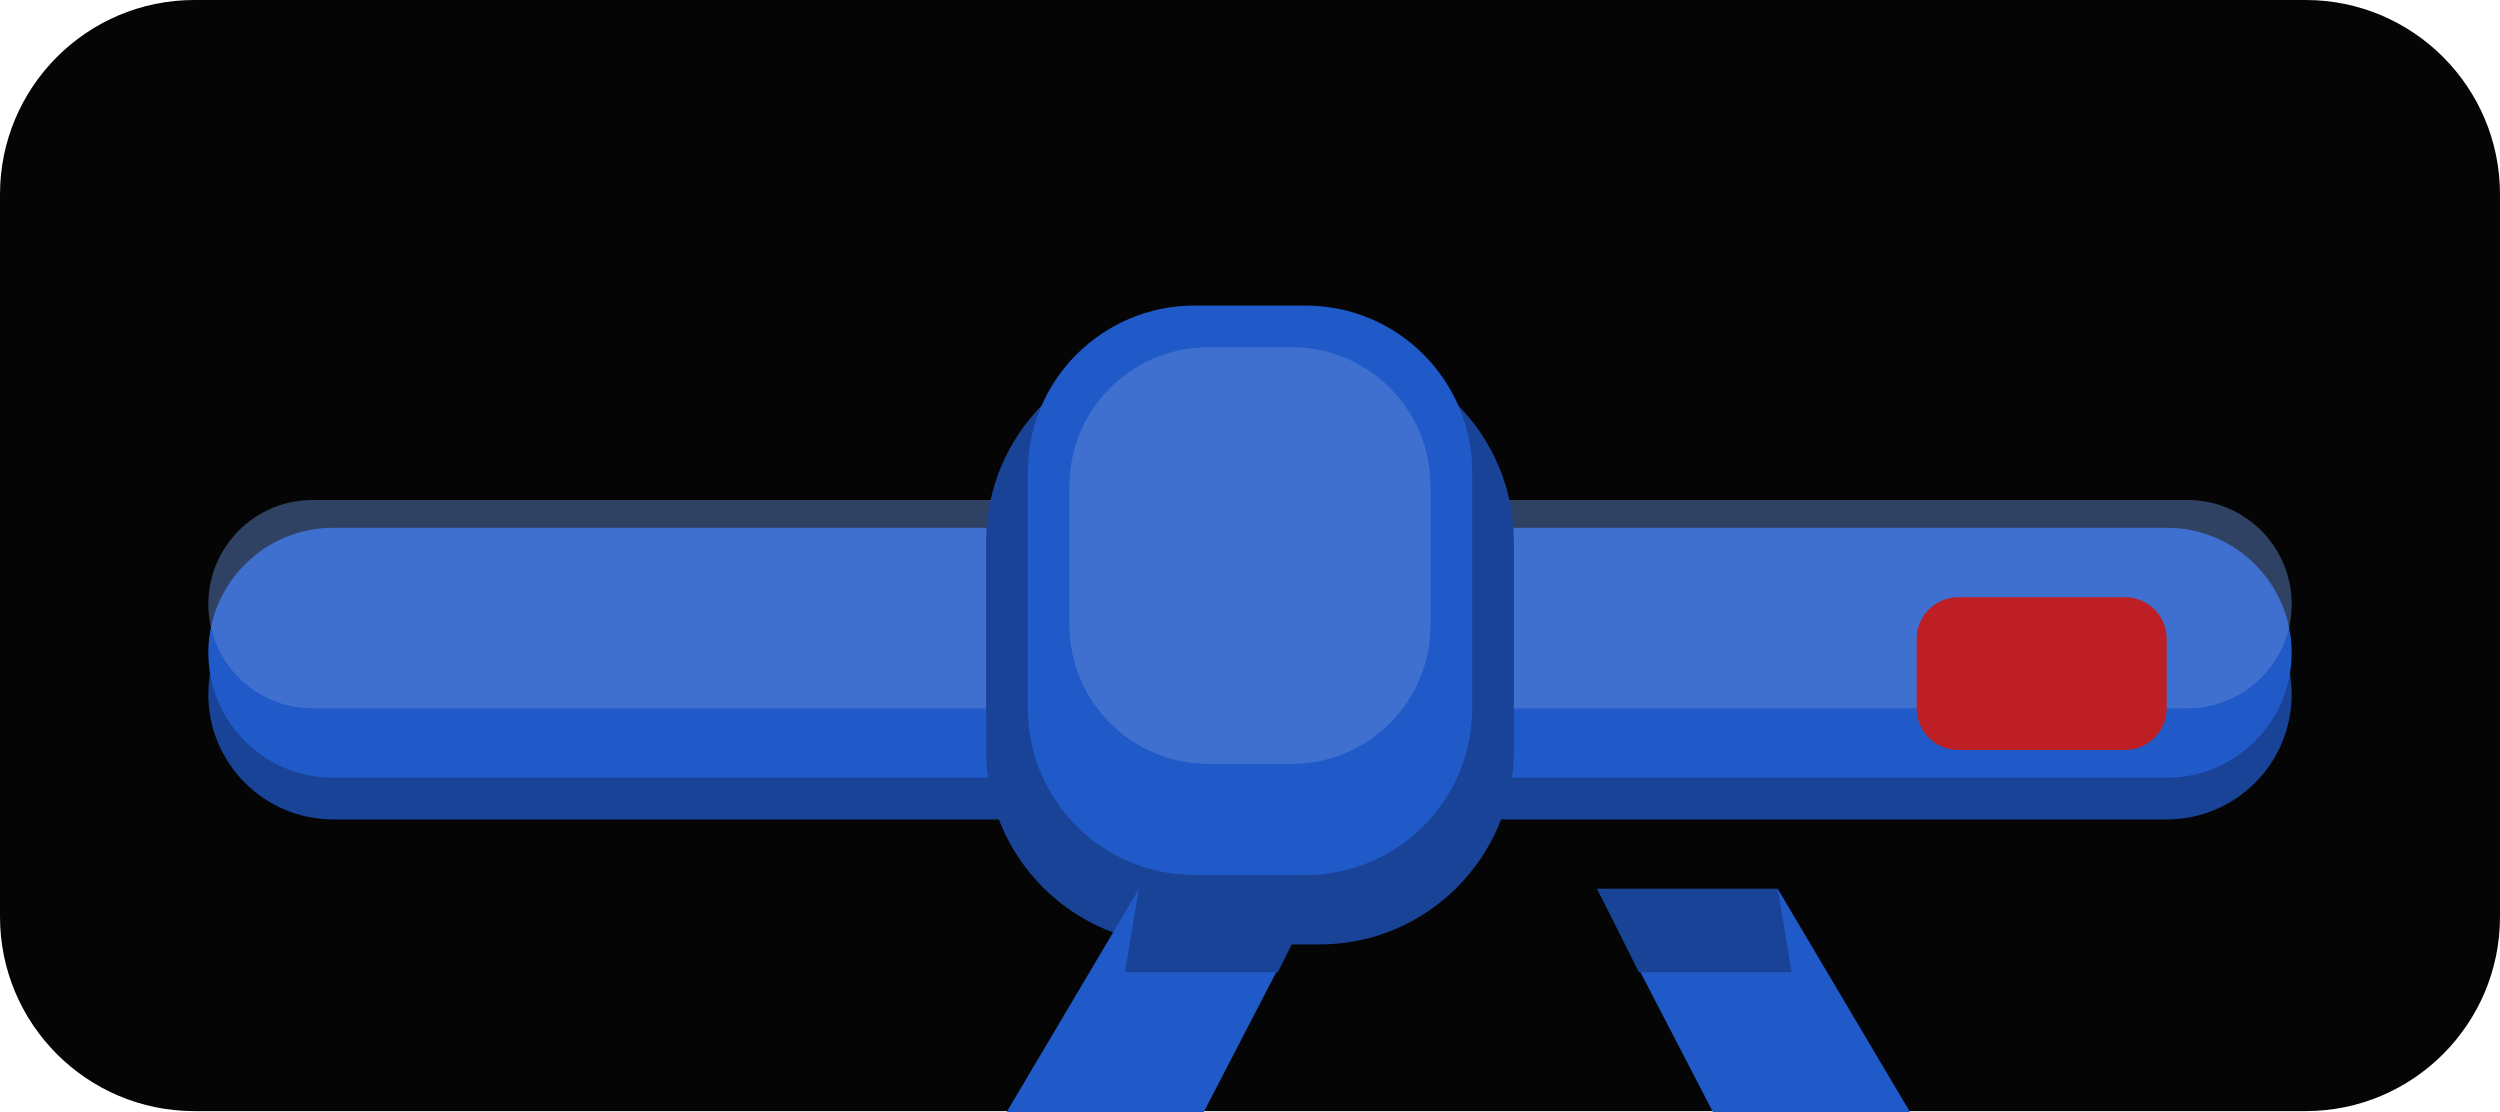
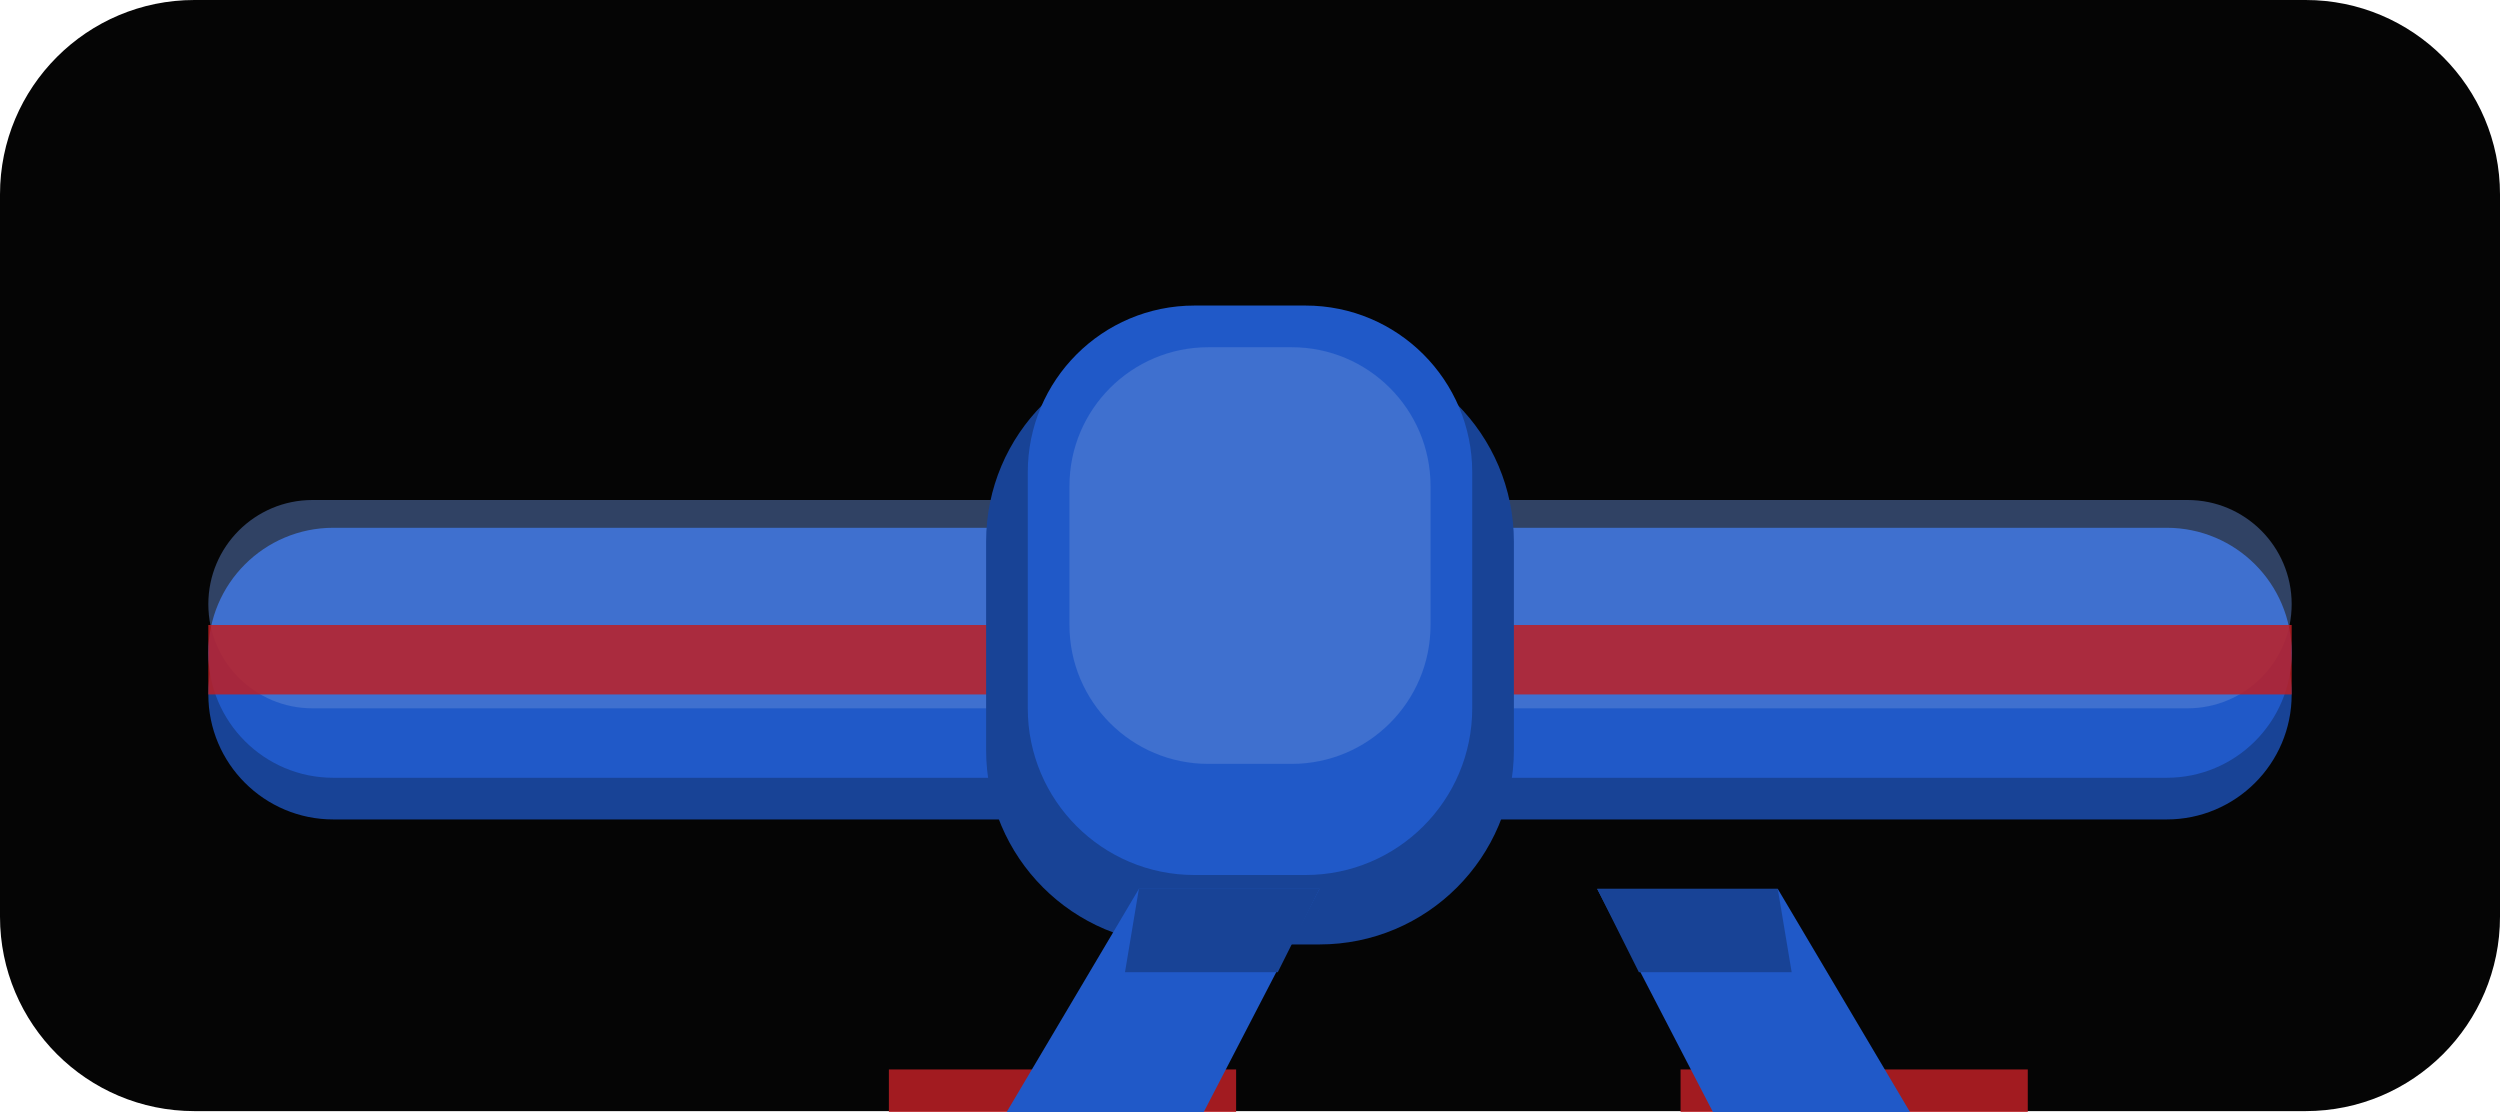
<svg xmlns="http://www.w3.org/2000/svg" width="360" height="160" viewBox="0 0 360 160">
  <rect width="360" height="160" rx="28" fill="#050505" />
  <g transform="translate(30,32)">
    <rect x="0" y="50" width="300" height="36" rx="18" fill="#184396" />
    <rect x="0" y="44" width="300" height="36" rx="18" fill="#2059c8" />
    <rect x="0" y="40" width="300" height="30" rx="15" fill="#638BD8" opacity="0.45" />
+     <rect x="0" y="58" width="300" height="10" fill="#bd1f24" opacity="0.85" />
+     <rect x="134" y="34" width="52" height="22" rx="10" fill="#bd1f24" opacity="0.95" />
+     <rect x="98" y="122" width="50" height="10" fill="#bd1f24" opacity="0.85" />
+     <rect x="212" y="122" width="50" height="10" fill="#bd1f24" opacity="0.85" />
    <rect x="112" y="18" width="76" height="86" rx="28" fill="#184396" />
    <rect x="118" y="12" width="64" height="82" rx="24" fill="#2059c8" />
    <rect x="124" y="18" width="52" height="60" rx="20" fill="#638BD8" opacity="0.45" />
    <path d="M134 96 L102 150 L132 150 L160 96 Z" fill="#2059c8" />
    <path d="M226 96 L258 150 L228 150 L200 96 Z" fill="#2059c8" />
    <path d="M134 96 L132 108 L154 108 L160 96 Z" fill="#184396" />
    <path d="M226 96 L228 108 L206 108 L200 96 Z" fill="#184396" />
-     <rect x="246" y="54" width="36" height="22" rx="6" fill="#bd1f24" />
  </g>
</svg>
